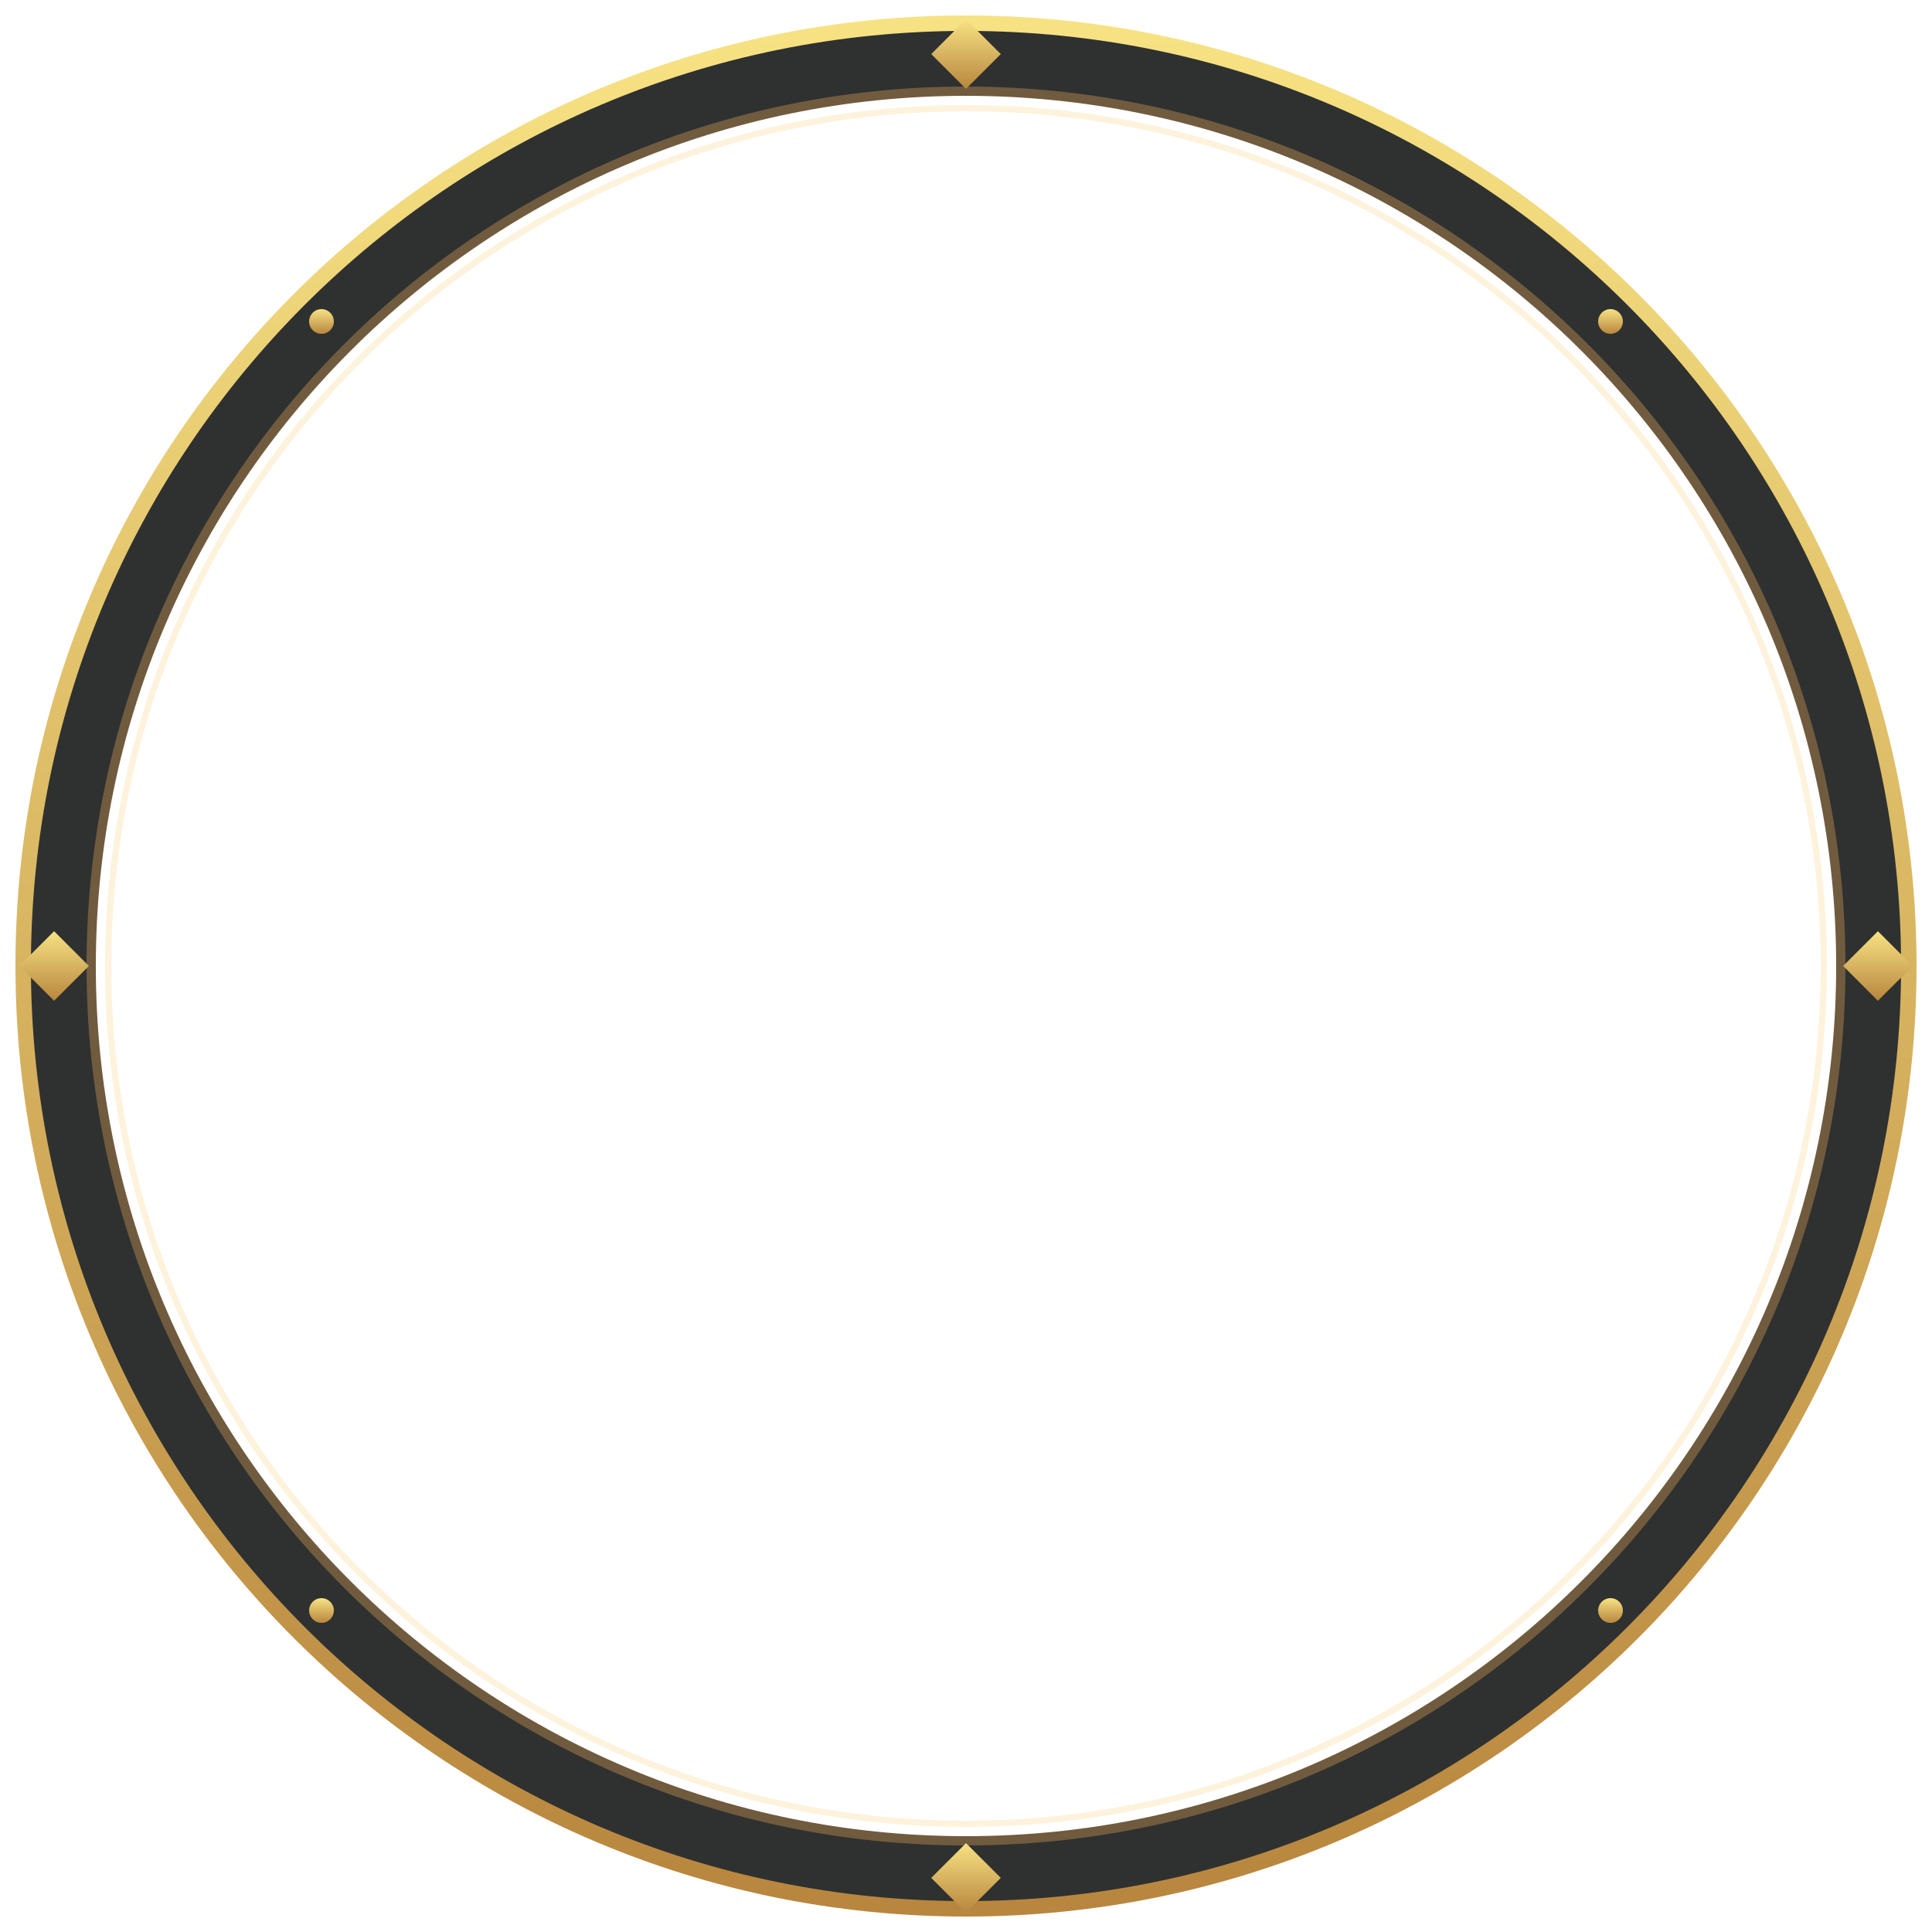
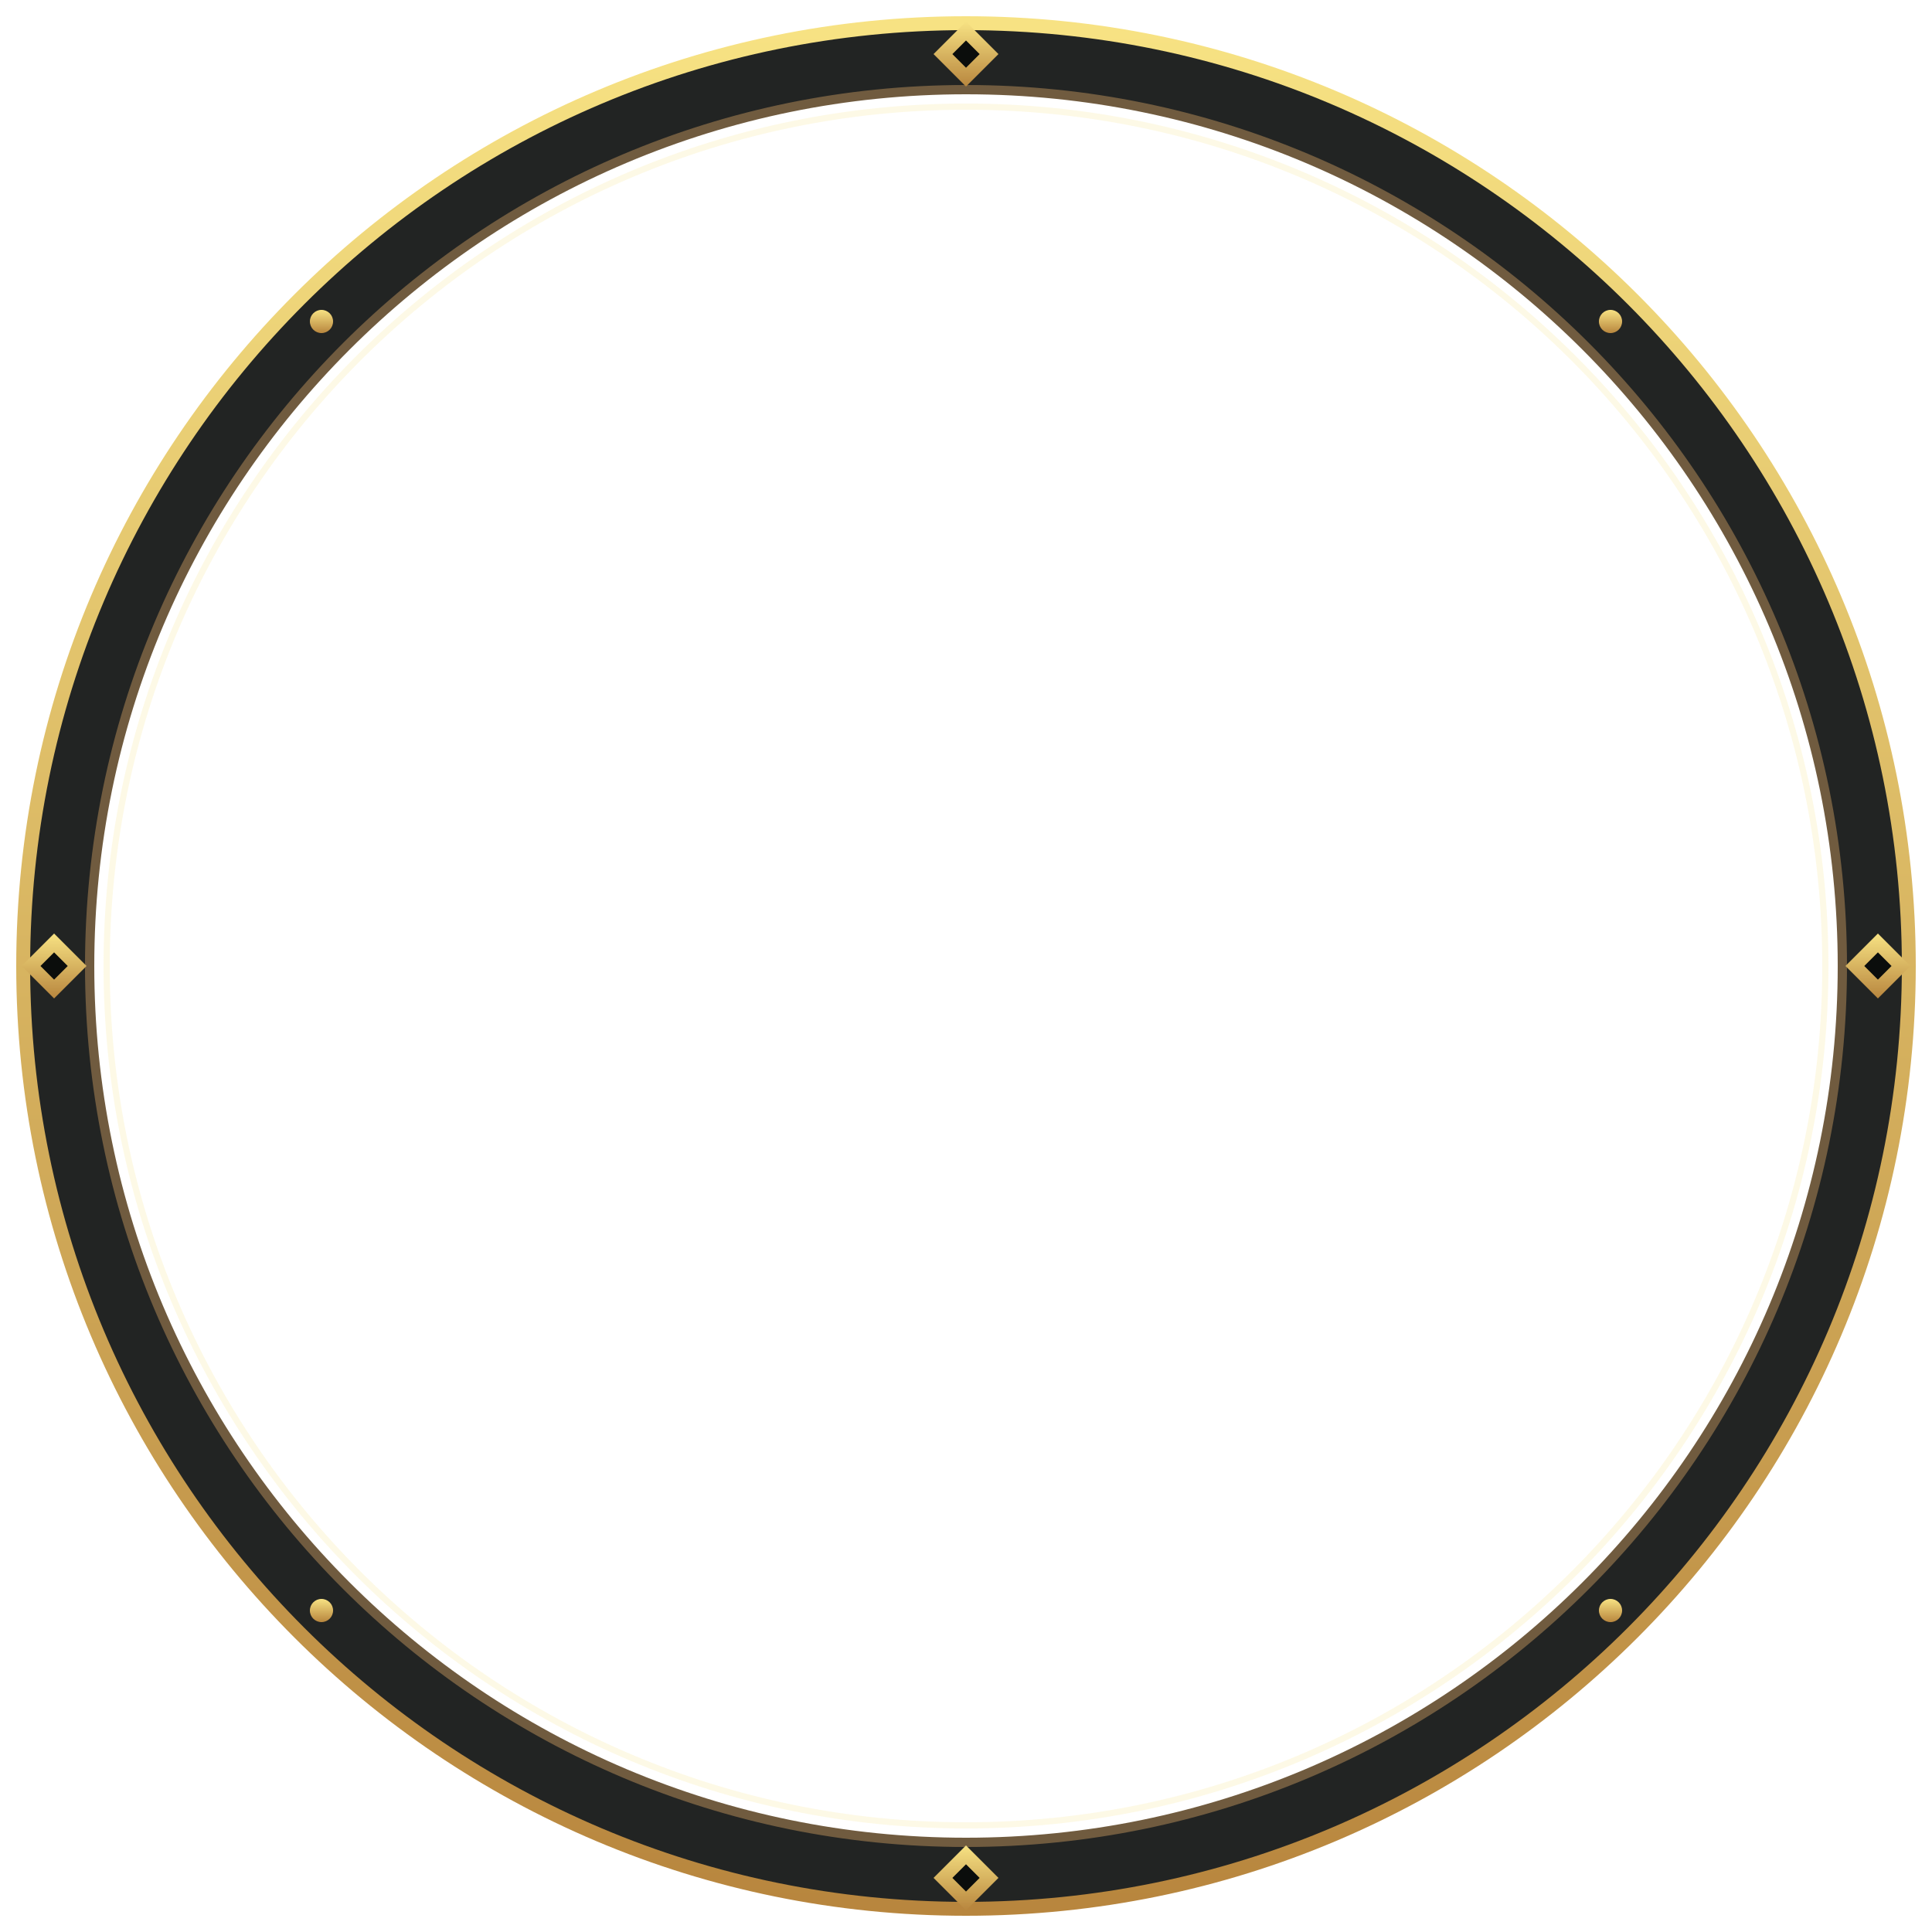
<svg xmlns="http://www.w3.org/2000/svg" viewBox="0 0 250 250" width="250" height="250">
  <defs>
    <linearGradient id="g" x1="0" y1="0" x2="0" y2="1">
      <stop offset="0" stop-color="#F7E283" />
      <stop offset="1" stop-color="#B8863E" />
    </linearGradient>
  </defs>
-   <circle cx="125" cy="125" r="118" fill="none" stroke="#0B0D0C" stroke-opacity="0.85" stroke-width="9" />
-   <circle cx="125" cy="125" r="122" fill="none" stroke="url(#g)" stroke-width="2" />
-   <circle cx="125" cy="125" r="113.2" fill="none" stroke="#705B3F" stroke-width="1.2" />
-   <circle cx="125" cy="125" r="111" fill="none" stroke="#FACF72" stroke-opacity="0.25" stroke-width="0.8" />
-   <path d="M243.0,120.5 l4.5,4.5 -4.5,4.5 -4.5,-4.5z" fill="url(#g)" />
-   <path d="M125.0,238.5 l4.5,4.5 -4.5,4.5 -4.5,-4.5z" fill="url(#g)" />
-   <path d="M7.0,120.5 l4.5,4.5 -4.5,4.5 -4.5,-4.5z" fill="url(#g)" />
-   <path d="M125.0,2.5 l4.5,4.5 -4.5,4.5 -4.5,-4.5z" fill="url(#g)" />
-   <circle cx="208.4" cy="208.4" r="1.6" fill="url(#g)" />
-   <circle cx="41.6" cy="208.4" r="1.6" fill="url(#g)" />
-   <circle cx="41.6" cy="41.6" r="1.6" fill="url(#g)" />
-   <circle cx="208.4" cy="41.6" r="1.6" fill="url(#g)" />
+   <circle cx="125" cy="125" r="118" fill="none" stroke="#0B0D0C" stroke-opacity="0.9" stroke-width="9" />
+   <circle cx="125" cy="125" r="122" fill="none" stroke="url(#g)" stroke-width="1.8" />
+   <circle cx="125" cy="125" r="113.4" fill="none" stroke="#705B3F" stroke-width="1.2" />
+   <circle cx="125" cy="125" r="111.2" fill="none" stroke="#F7E283" stroke-opacity="0.2" stroke-width="0.8" />
+   <path d="M243.0,120.8 l4.2,4.2 -4.2,4.2 -4.2,-4.2z" fill="url(#g)" />
+   <path d="M243.0,123.236 l1.764,1.764 -1.764,1.764 -1.764,-1.764z" fill="#0B0D0C" />
+   <path d="M125.0,238.8 l4.2,4.2 -4.2,4.2 -4.2,-4.2z" fill="url(#g)" />
+   <path d="M125.0,241.236 l1.764,1.764 -1.764,1.764 -1.764,-1.764z" fill="#0B0D0C" />
+   <path d="M7.0,120.8 l4.2,4.2 -4.2,4.2 -4.2,-4.2z" fill="url(#g)" />
+   <path d="M7.0,123.236 l1.764,1.764 -1.764,1.764 -1.764,-1.764z" fill="#0B0D0C" />
+   <path d="M125.0,2.8 l4.2,4.2 -4.2,4.2 -4.2,-4.2z" fill="url(#g)" />
+   <path d="M125.0,5.236 l1.764,1.764 -1.764,1.764 -1.764,-1.764z" fill="#0B0D0C" />
+   <circle cx="208.4" cy="208.4" r="1.5" fill="url(#g)" />
+   <circle cx="41.6" cy="208.4" r="1.5" fill="url(#g)" />
+   <circle cx="41.6" cy="41.6" r="1.5" fill="url(#g)" />
+   <circle cx="208.4" cy="41.6" r="1.5" fill="url(#g)" />
</svg>
